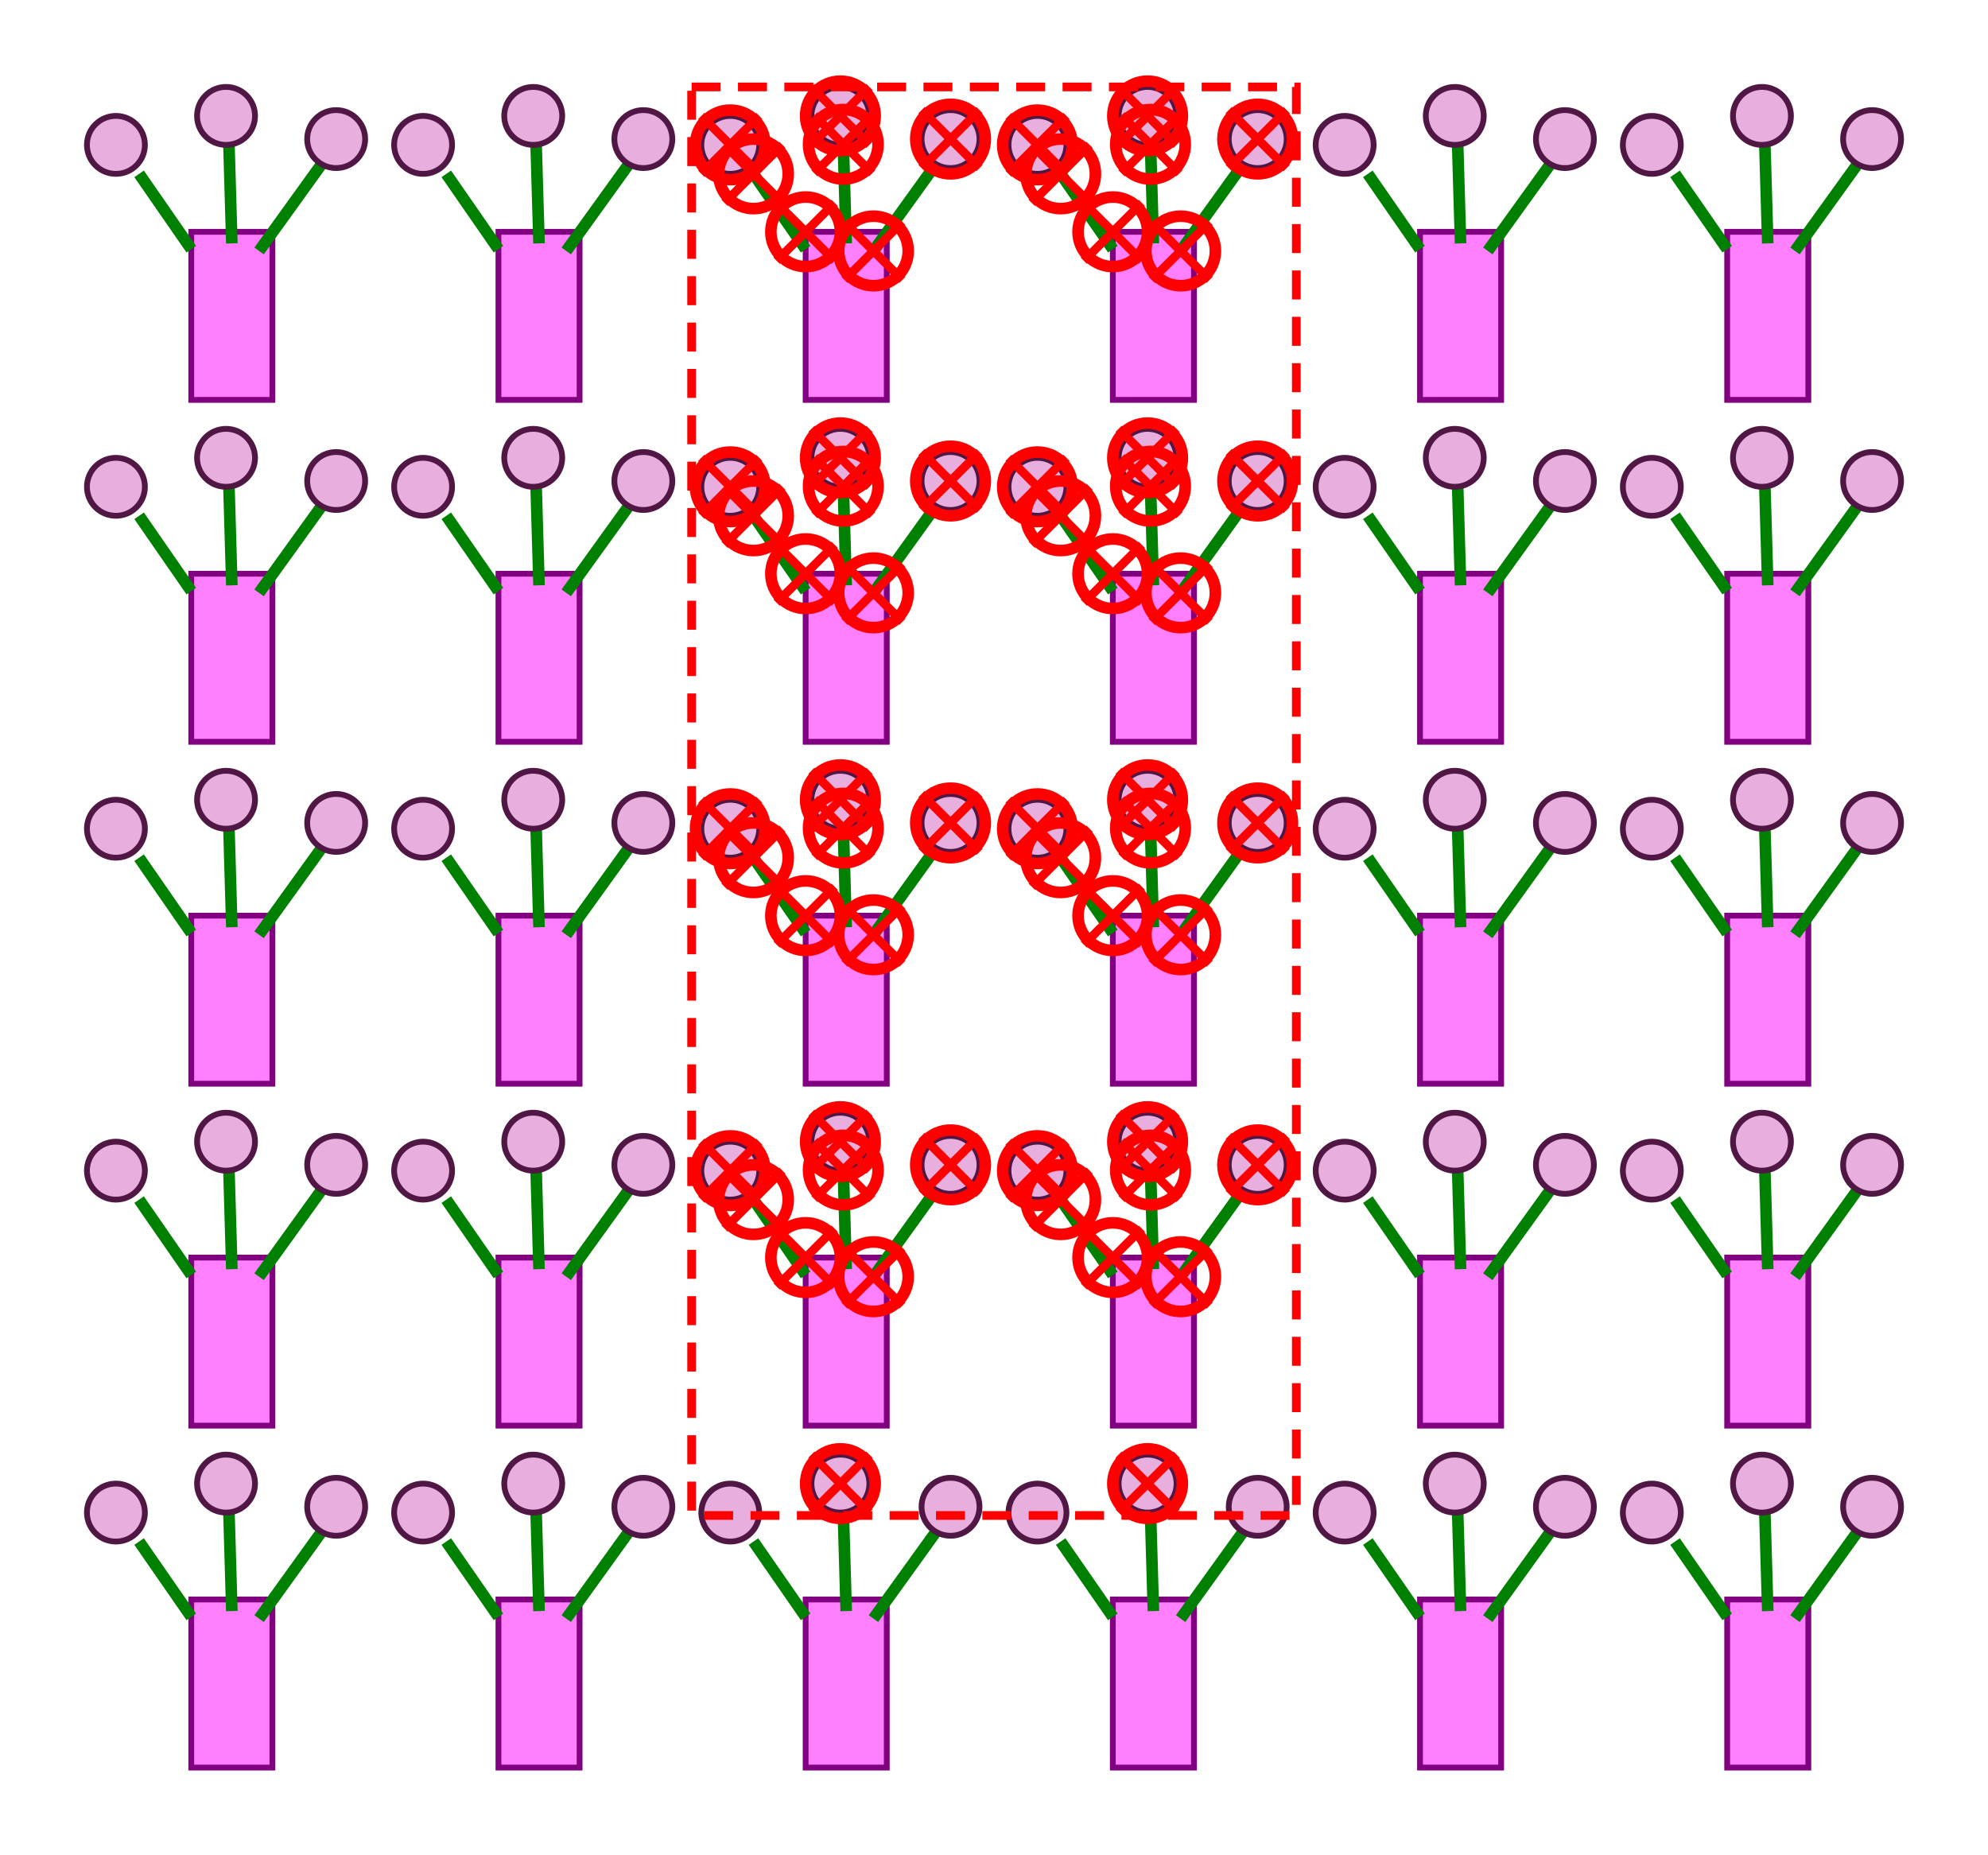
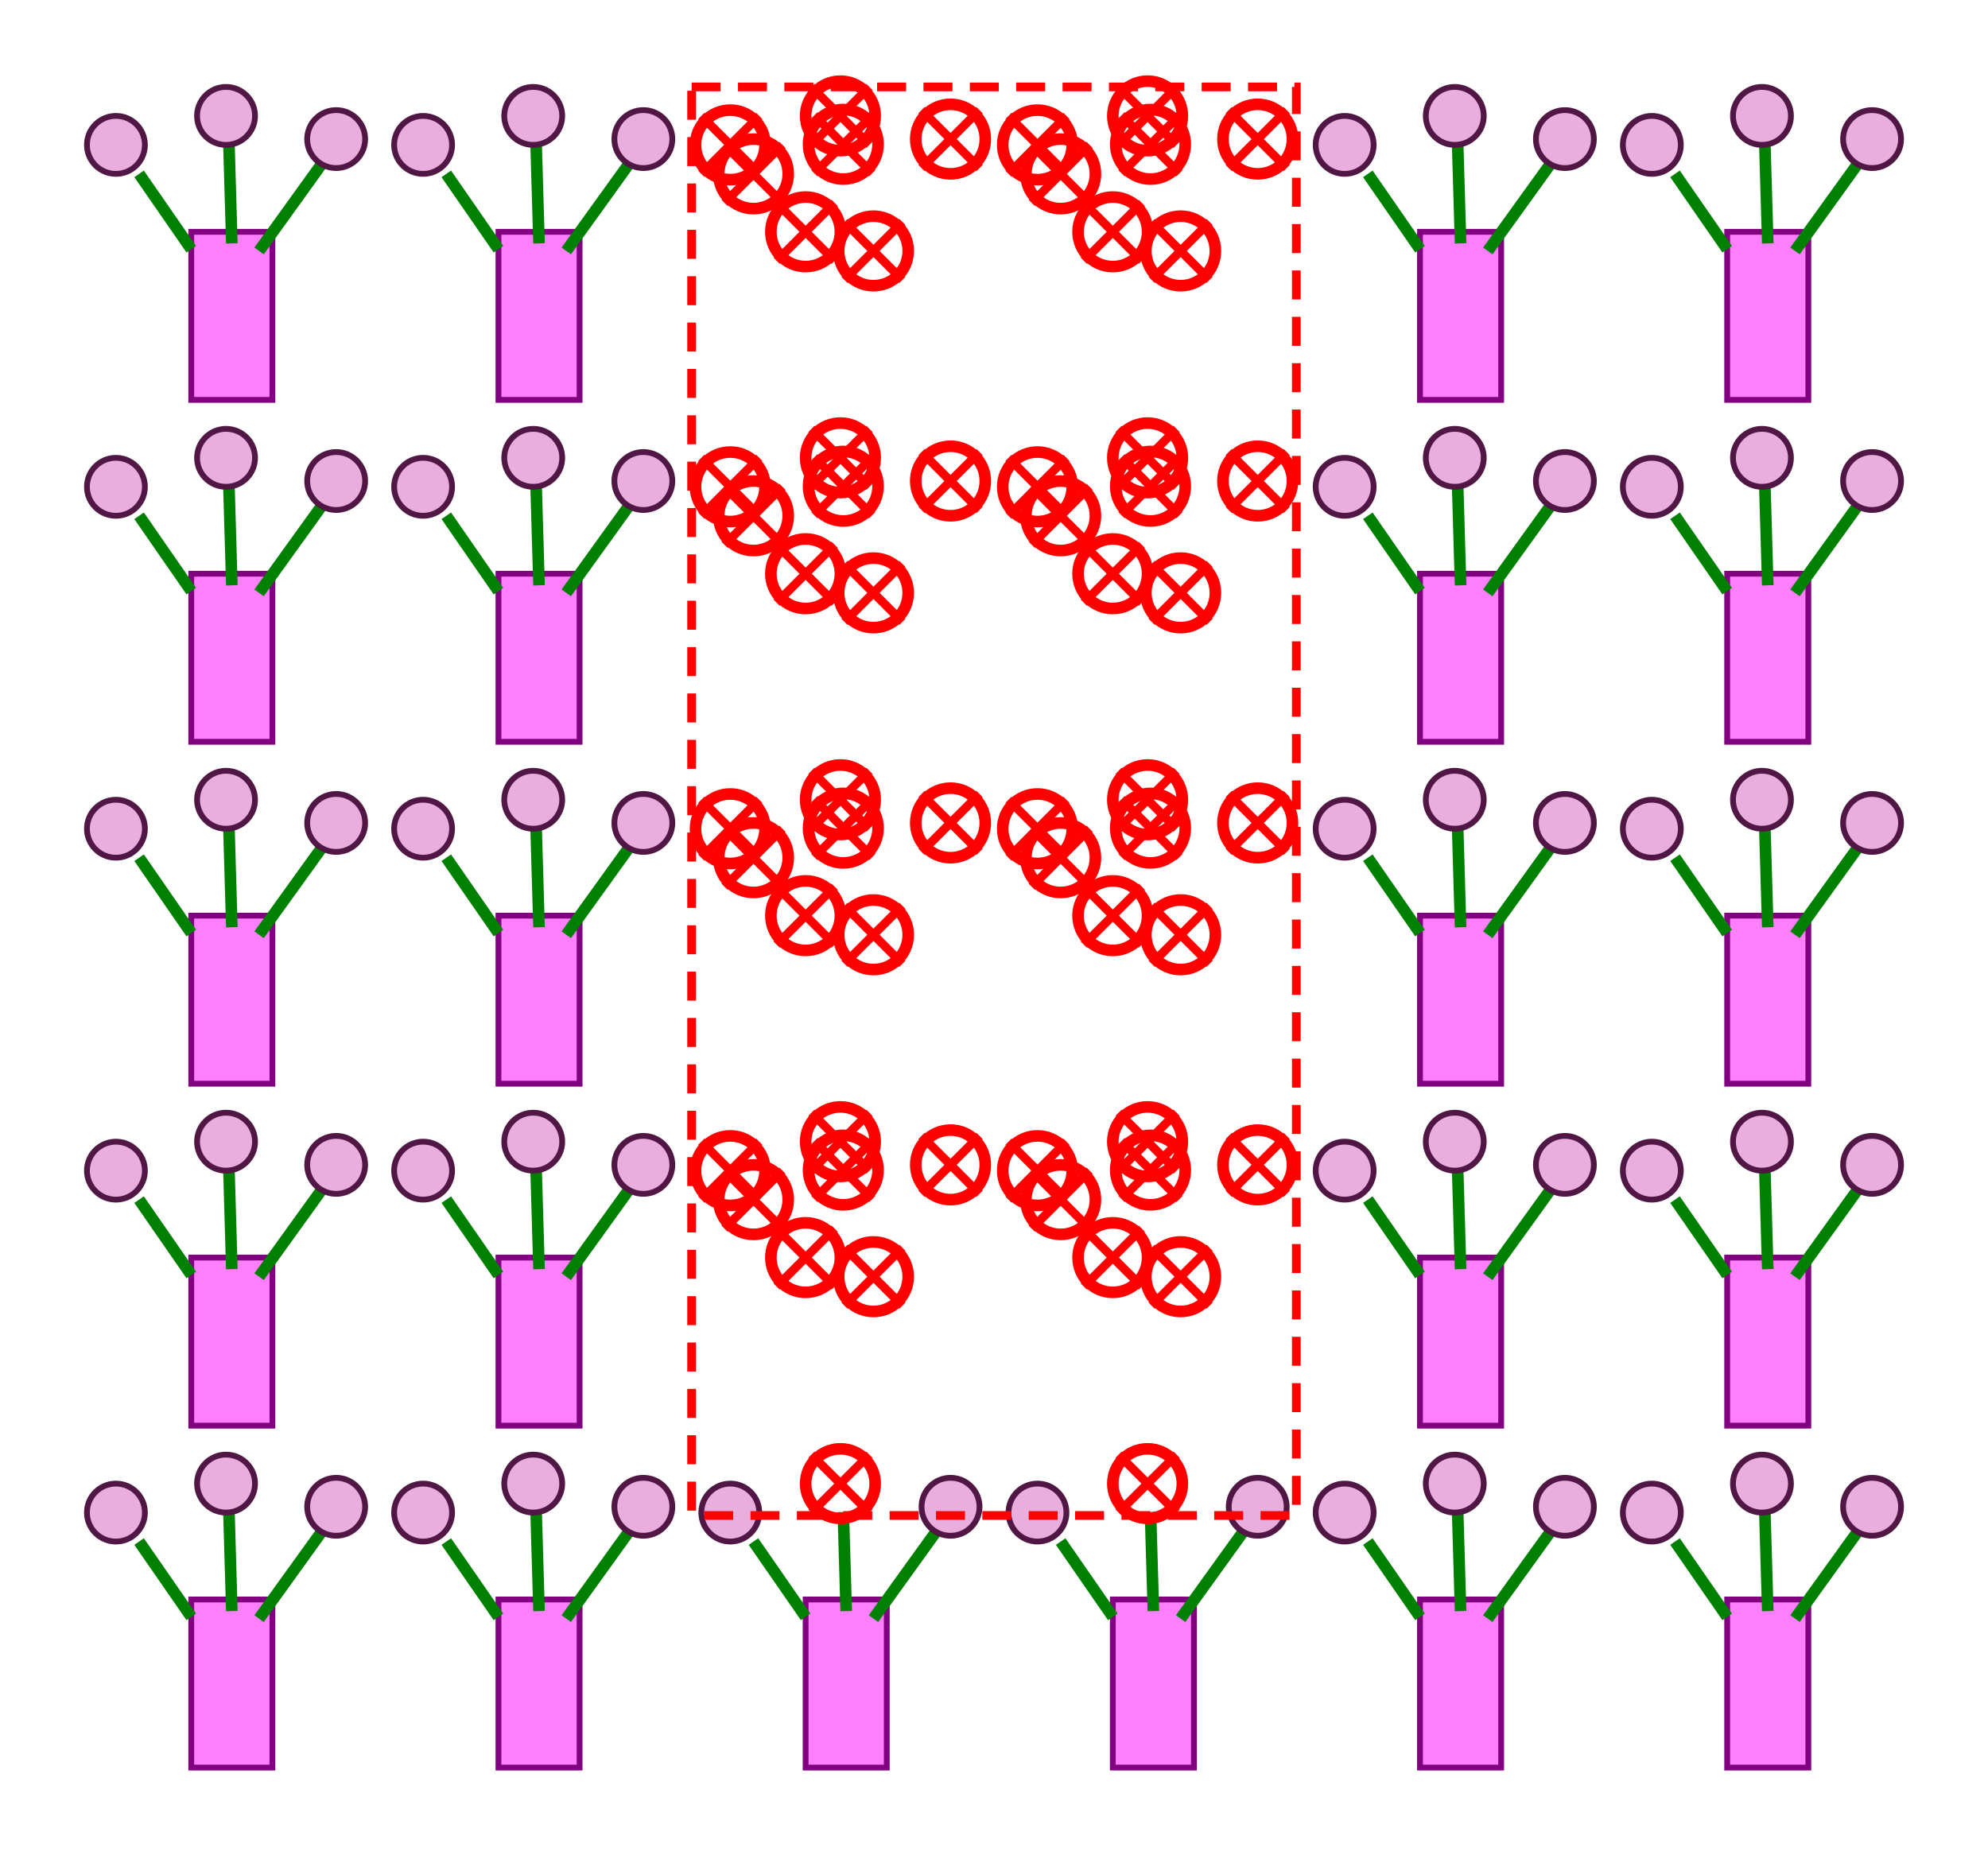
<svg xmlns="http://www.w3.org/2000/svg" width="343" height="320" viewBox="-15 -15 343 320">
  <g id="fig">
    <rect id="10" x="18" y="25" width="14" height="29" fill="#FF00FF" stroke="#800080" fill-opacity="0.5" stroke-width="1.0px" />
    <line id="11" x1="9" y1="15" x2="18" y2="28" stroke="#008000" stroke-width="2" stroke-opacity="1" />
    <line id="12" x1="24.5" y1="9.9" x2="25" y2="27" stroke="#008000" stroke-width="2" stroke-opacity="1" />
    <line id="13" x1="40.5" y1="13.3" x2="29.7" y2="28.3" stroke="#008000" stroke-width="2" stroke-opacity="1" />
    <circle id="14" r="5.000" cx="5" cy="10" fill="#d35fbc" stroke="#501644" fill-opacity="0.5" stroke-width="1.0px" />
    <circle id="15" r="5.000" cx="24" cy="5" fill="#d35fbc" stroke="#501644" fill-opacity="0.5" stroke-width="1.0px" />
    <circle id="16" r="5.000" cx="43" cy="9" fill="#d35fbc" stroke="#501644" fill-opacity="0.5" stroke-width="1.0px" />
    <rect id="18" x="71" y="25" width="14" height="29" fill="#FF00FF" stroke="#800080" fill-opacity="0.5" stroke-width="1.0px" />
    <line id="19" x1="62" y1="15" x2="71" y2="28" stroke="#008000" stroke-width="2" stroke-opacity="1" />
    <line id="20" x1="77.5" y1="9.9" x2="78" y2="27" stroke="#008000" stroke-width="2" stroke-opacity="1" />
    <line id="21" x1="93.5" y1="13.3" x2="82.7" y2="28.3" stroke="#008000" stroke-width="2" stroke-opacity="1" />
    <circle id="22" r="5.000" cx="58" cy="10" fill="#d35fbc" stroke="#501644" fill-opacity="0.5" stroke-width="1.0px" />
    <circle id="23" r="5.000" cx="77" cy="5" fill="#d35fbc" stroke="#501644" fill-opacity="0.5" stroke-width="1.0px" />
    <circle id="24" r="5.000" cx="96" cy="9" fill="#d35fbc" stroke="#501644" fill-opacity="0.5" stroke-width="1.0px" />
-     <rect id="26" x="124" y="25" width="14" height="29" fill="#FF00FF" stroke="#800080" fill-opacity="0.5" stroke-width="1.0px" />
-     <line id="27" x1="115" y1="15" x2="124" y2="28" stroke="#008000" stroke-width="2" stroke-opacity="1" />
-     <line id="28" x1="130.5" y1="9.9" x2="131" y2="27" stroke="#008000" stroke-width="2" stroke-opacity="1" />
-     <line id="29" x1="146.5" y1="13.3" x2="135.7" y2="28.3" stroke="#008000" stroke-width="2" stroke-opacity="1" />
-     <circle id="30" r="5.000" cx="111" cy="10" fill="#d35fbc" stroke="#501644" fill-opacity="0.5" stroke-width="1.0px" />
-     <circle id="31" r="5.000" cx="130" cy="5" fill="#d35fbc" stroke="#501644" fill-opacity="0.5" stroke-width="1.0px" />
-     <circle id="32" r="5.000" cx="149" cy="9" fill="#d35fbc" stroke="#501644" fill-opacity="0.5" stroke-width="1.0px" />
-     <rect id="34" x="177" y="25" width="14" height="29" fill="#FF00FF" stroke="#800080" fill-opacity="0.5" stroke-width="1.0px" />
-     <line id="35" x1="168" y1="15" x2="177" y2="28" stroke="#008000" stroke-width="2" stroke-opacity="1" />
-     <line id="36" x1="183.5" y1="9.9" x2="184" y2="27" stroke="#008000" stroke-width="2" stroke-opacity="1" />
-     <line id="37" x1="199.5" y1="13.3" x2="188.7" y2="28.3" stroke="#008000" stroke-width="2" stroke-opacity="1" />
-     <circle id="38" r="5.000" cx="164" cy="10" fill="#d35fbc" stroke="#501644" fill-opacity="0.5" stroke-width="1.0px" />
-     <circle id="39" r="5.000" cx="183" cy="5" fill="#d35fbc" stroke="#501644" fill-opacity="0.5" stroke-width="1.0px" />
-     <circle id="40" r="5.000" cx="202" cy="9" fill="#d35fbc" stroke="#501644" fill-opacity="0.5" stroke-width="1.0px" />
    <rect id="42" x="230" y="25" width="14" height="29" fill="#FF00FF" stroke="#800080" fill-opacity="0.5" stroke-width="1.0px" />
    <line id="43" x1="221" y1="15" x2="230" y2="28" stroke="#008000" stroke-width="2" stroke-opacity="1" />
    <line id="44" x1="236.5" y1="9.9" x2="237" y2="27" stroke="#008000" stroke-width="2" stroke-opacity="1" />
    <line id="45" x1="252.5" y1="13.3" x2="241.7" y2="28.3" stroke="#008000" stroke-width="2" stroke-opacity="1" />
    <circle id="46" r="5.000" cx="217" cy="10" fill="#d35fbc" stroke="#501644" fill-opacity="0.5" stroke-width="1.0px" />
    <circle id="47" r="5.000" cx="236" cy="5" fill="#d35fbc" stroke="#501644" fill-opacity="0.5" stroke-width="1.0px" />
    <circle id="48" r="5.000" cx="255" cy="9" fill="#d35fbc" stroke="#501644" fill-opacity="0.5" stroke-width="1.0px" />
    <rect id="50" x="283" y="25" width="14" height="29" fill="#FF00FF" stroke="#800080" fill-opacity="0.5" stroke-width="1.0px" />
    <line id="51" x1="274" y1="15" x2="283" y2="28" stroke="#008000" stroke-width="2" stroke-opacity="1" />
    <line id="52" x1="289.5" y1="9.9" x2="290" y2="27" stroke="#008000" stroke-width="2" stroke-opacity="1" />
    <line id="53" x1="305.5" y1="13.3" x2="294.7" y2="28.3" stroke="#008000" stroke-width="2" stroke-opacity="1" />
    <circle id="54" r="5.000" cx="270" cy="10" fill="#d35fbc" stroke="#501644" fill-opacity="0.5" stroke-width="1.0px" />
    <circle id="55" r="5.000" cx="289" cy="5" fill="#d35fbc" stroke="#501644" fill-opacity="0.5" stroke-width="1.0px" />
    <circle id="56" r="5.000" cx="308" cy="9" fill="#d35fbc" stroke="#501644" fill-opacity="0.5" stroke-width="1.0px" />
    <rect id="58" x="18" y="84" width="14" height="29" fill="#FF00FF" stroke="#800080" fill-opacity="0.5" stroke-width="1.0px" />
    <line id="59" x1="9" y1="74" x2="18" y2="87" stroke="#008000" stroke-width="2" stroke-opacity="1" />
    <line id="60" x1="24.5" y1="68.9" x2="25" y2="86" stroke="#008000" stroke-width="2" stroke-opacity="1" />
    <line id="61" x1="40.5" y1="72.3" x2="29.7" y2="87.3" stroke="#008000" stroke-width="2" stroke-opacity="1" />
    <circle id="62" r="5.000" cx="5" cy="69" fill="#d35fbc" stroke="#501644" fill-opacity="0.5" stroke-width="1.0px" />
    <circle id="63" r="5.000" cx="24" cy="64" fill="#d35fbc" stroke="#501644" fill-opacity="0.5" stroke-width="1.0px" />
    <circle id="64" r="5.000" cx="43" cy="68" fill="#d35fbc" stroke="#501644" fill-opacity="0.5" stroke-width="1.0px" />
    <rect id="66" x="71" y="84" width="14" height="29" fill="#FF00FF" stroke="#800080" fill-opacity="0.5" stroke-width="1.0px" />
    <line id="67" x1="62" y1="74" x2="71" y2="87" stroke="#008000" stroke-width="2" stroke-opacity="1" />
    <line id="68" x1="77.5" y1="68.9" x2="78" y2="86" stroke="#008000" stroke-width="2" stroke-opacity="1" />
    <line id="69" x1="93.5" y1="72.3" x2="82.7" y2="87.3" stroke="#008000" stroke-width="2" stroke-opacity="1" />
    <circle id="70" r="5.000" cx="58" cy="69" fill="#d35fbc" stroke="#501644" fill-opacity="0.5" stroke-width="1.0px" />
    <circle id="71" r="5.000" cx="77" cy="64" fill="#d35fbc" stroke="#501644" fill-opacity="0.5" stroke-width="1.0px" />
    <circle id="72" r="5.000" cx="96" cy="68" fill="#d35fbc" stroke="#501644" fill-opacity="0.5" stroke-width="1.0px" />
-     <rect id="74" x="124" y="84" width="14" height="29" fill="#FF00FF" stroke="#800080" fill-opacity="0.5" stroke-width="1.0px" />
-     <line id="75" x1="115" y1="74" x2="124" y2="87" stroke="#008000" stroke-width="2" stroke-opacity="1" />
-     <line id="76" x1="130.5" y1="68.9" x2="131" y2="86" stroke="#008000" stroke-width="2" stroke-opacity="1" />
-     <line id="77" x1="146.5" y1="72.3" x2="135.7" y2="87.3" stroke="#008000" stroke-width="2" stroke-opacity="1" />
-     <circle id="78" r="5.000" cx="111" cy="69" fill="#d35fbc" stroke="#501644" fill-opacity="0.5" stroke-width="1.0px" />
-     <circle id="79" r="5.000" cx="130" cy="64" fill="#d35fbc" stroke="#501644" fill-opacity="0.5" stroke-width="1.0px" />
-     <circle id="80" r="5.000" cx="149" cy="68" fill="#d35fbc" stroke="#501644" fill-opacity="0.5" stroke-width="1.0px" />
-     <rect id="82" x="177" y="84" width="14" height="29" fill="#FF00FF" stroke="#800080" fill-opacity="0.5" stroke-width="1.0px" />
-     <line id="83" x1="168" y1="74" x2="177" y2="87" stroke="#008000" stroke-width="2" stroke-opacity="1" />
-     <line id="84" x1="183.5" y1="68.9" x2="184" y2="86" stroke="#008000" stroke-width="2" stroke-opacity="1" />
-     <line id="85" x1="199.5" y1="72.3" x2="188.7" y2="87.3" stroke="#008000" stroke-width="2" stroke-opacity="1" />
-     <circle id="86" r="5.000" cx="164" cy="69" fill="#d35fbc" stroke="#501644" fill-opacity="0.5" stroke-width="1.0px" />
-     <circle id="87" r="5.000" cx="183" cy="64" fill="#d35fbc" stroke="#501644" fill-opacity="0.5" stroke-width="1.0px" />
-     <circle id="88" r="5.000" cx="202" cy="68" fill="#d35fbc" stroke="#501644" fill-opacity="0.5" stroke-width="1.0px" />
    <rect id="90" x="230" y="84" width="14" height="29" fill="#FF00FF" stroke="#800080" fill-opacity="0.5" stroke-width="1.0px" />
    <line id="91" x1="221" y1="74" x2="230" y2="87" stroke="#008000" stroke-width="2" stroke-opacity="1" />
    <line id="92" x1="236.5" y1="68.9" x2="237" y2="86" stroke="#008000" stroke-width="2" stroke-opacity="1" />
    <line id="93" x1="252.5" y1="72.3" x2="241.7" y2="87.3" stroke="#008000" stroke-width="2" stroke-opacity="1" />
    <circle id="94" r="5.000" cx="217" cy="69" fill="#d35fbc" stroke="#501644" fill-opacity="0.5" stroke-width="1.0px" />
    <circle id="95" r="5.000" cx="236" cy="64" fill="#d35fbc" stroke="#501644" fill-opacity="0.5" stroke-width="1.0px" />
    <circle id="96" r="5.000" cx="255" cy="68" fill="#d35fbc" stroke="#501644" fill-opacity="0.5" stroke-width="1.0px" />
    <rect id="98" x="283" y="84" width="14" height="29" fill="#FF00FF" stroke="#800080" fill-opacity="0.5" stroke-width="1.0px" />
    <line id="99" x1="274" y1="74" x2="283" y2="87" stroke="#008000" stroke-width="2" stroke-opacity="1" />
    <line id="100" x1="289.5" y1="68.9" x2="290" y2="86" stroke="#008000" stroke-width="2" stroke-opacity="1" />
    <line id="101" x1="305.5" y1="72.3" x2="294.7" y2="87.3" stroke="#008000" stroke-width="2" stroke-opacity="1" />
    <circle id="102" r="5.000" cx="270" cy="69" fill="#d35fbc" stroke="#501644" fill-opacity="0.5" stroke-width="1.0px" />
    <circle id="103" r="5.000" cx="289" cy="64" fill="#d35fbc" stroke="#501644" fill-opacity="0.5" stroke-width="1.0px" />
    <circle id="104" r="5.000" cx="308" cy="68" fill="#d35fbc" stroke="#501644" fill-opacity="0.5" stroke-width="1.0px" />
    <rect id="106" x="18" y="143" width="14" height="29" fill="#FF00FF" stroke="#800080" fill-opacity="0.5" stroke-width="1.0px" />
    <line id="107" x1="9" y1="133" x2="18" y2="146" stroke="#008000" stroke-width="2" stroke-opacity="1" />
    <line id="108" x1="24.5" y1="127.9" x2="25" y2="145" stroke="#008000" stroke-width="2" stroke-opacity="1" />
    <line id="109" x1="40.5" y1="131.3" x2="29.7" y2="146.3" stroke="#008000" stroke-width="2" stroke-opacity="1" />
    <circle id="110" r="5.000" cx="5" cy="128" fill="#d35fbc" stroke="#501644" fill-opacity="0.5" stroke-width="1.0px" />
    <circle id="111" r="5.000" cx="24" cy="123" fill="#d35fbc" stroke="#501644" fill-opacity="0.5" stroke-width="1.0px" />
    <circle id="112" r="5.000" cx="43" cy="127" fill="#d35fbc" stroke="#501644" fill-opacity="0.5" stroke-width="1.0px" />
    <rect id="114" x="71" y="143" width="14" height="29" fill="#FF00FF" stroke="#800080" fill-opacity="0.5" stroke-width="1.0px" />
    <line id="115" x1="62" y1="133" x2="71" y2="146" stroke="#008000" stroke-width="2" stroke-opacity="1" />
    <line id="116" x1="77.5" y1="127.9" x2="78" y2="145" stroke="#008000" stroke-width="2" stroke-opacity="1" />
    <line id="117" x1="93.5" y1="131.3" x2="82.7" y2="146.3" stroke="#008000" stroke-width="2" stroke-opacity="1" />
    <circle id="118" r="5.000" cx="58" cy="128" fill="#d35fbc" stroke="#501644" fill-opacity="0.5" stroke-width="1.0px" />
    <circle id="119" r="5.000" cx="77" cy="123" fill="#d35fbc" stroke="#501644" fill-opacity="0.5" stroke-width="1.0px" />
    <circle id="120" r="5.000" cx="96" cy="127" fill="#d35fbc" stroke="#501644" fill-opacity="0.5" stroke-width="1.0px" />
-     <rect id="122" x="124" y="143" width="14" height="29" fill="#FF00FF" stroke="#800080" fill-opacity="0.5" stroke-width="1.0px" />
-     <line id="123" x1="115" y1="133" x2="124" y2="146" stroke="#008000" stroke-width="2" stroke-opacity="1" />
-     <line id="124" x1="130.5" y1="127.9" x2="131" y2="145" stroke="#008000" stroke-width="2" stroke-opacity="1" />
-     <line id="125" x1="146.5" y1="131.3" x2="135.7" y2="146.3" stroke="#008000" stroke-width="2" stroke-opacity="1" />
-     <circle id="126" r="5.000" cx="111" cy="128" fill="#d35fbc" stroke="#501644" fill-opacity="0.5" stroke-width="1.0px" />
-     <circle id="127" r="5.000" cx="130" cy="123" fill="#d35fbc" stroke="#501644" fill-opacity="0.5" stroke-width="1.0px" />
-     <circle id="128" r="5.000" cx="149" cy="127" fill="#d35fbc" stroke="#501644" fill-opacity="0.5" stroke-width="1.0px" />
-     <rect id="130" x="177" y="143" width="14" height="29" fill="#FF00FF" stroke="#800080" fill-opacity="0.5" stroke-width="1.0px" />
-     <line id="131" x1="168" y1="133" x2="177" y2="146" stroke="#008000" stroke-width="2" stroke-opacity="1" />
-     <line id="132" x1="183.5" y1="127.9" x2="184" y2="145" stroke="#008000" stroke-width="2" stroke-opacity="1" />
-     <line id="133" x1="199.5" y1="131.3" x2="188.7" y2="146.3" stroke="#008000" stroke-width="2" stroke-opacity="1" />
-     <circle id="134" r="5.000" cx="164" cy="128" fill="#d35fbc" stroke="#501644" fill-opacity="0.5" stroke-width="1.0px" />
-     <circle id="135" r="5.000" cx="183" cy="123" fill="#d35fbc" stroke="#501644" fill-opacity="0.5" stroke-width="1.0px" />
-     <circle id="136" r="5.000" cx="202" cy="127" fill="#d35fbc" stroke="#501644" fill-opacity="0.5" stroke-width="1.0px" />
    <rect id="138" x="230" y="143" width="14" height="29" fill="#FF00FF" stroke="#800080" fill-opacity="0.5" stroke-width="1.0px" />
    <line id="139" x1="221" y1="133" x2="230" y2="146" stroke="#008000" stroke-width="2" stroke-opacity="1" />
    <line id="140" x1="236.5" y1="127.9" x2="237" y2="145" stroke="#008000" stroke-width="2" stroke-opacity="1" />
    <line id="141" x1="252.5" y1="131.3" x2="241.7" y2="146.3" stroke="#008000" stroke-width="2" stroke-opacity="1" />
    <circle id="142" r="5.000" cx="217" cy="128" fill="#d35fbc" stroke="#501644" fill-opacity="0.5" stroke-width="1.0px" />
    <circle id="143" r="5.000" cx="236" cy="123" fill="#d35fbc" stroke="#501644" fill-opacity="0.5" stroke-width="1.0px" />
    <circle id="144" r="5.000" cx="255" cy="127" fill="#d35fbc" stroke="#501644" fill-opacity="0.5" stroke-width="1.0px" />
    <rect id="146" x="283" y="143" width="14" height="29" fill="#FF00FF" stroke="#800080" fill-opacity="0.5" stroke-width="1.0px" />
    <line id="147" x1="274" y1="133" x2="283" y2="146" stroke="#008000" stroke-width="2" stroke-opacity="1" />
    <line id="148" x1="289.5" y1="127.9" x2="290" y2="145" stroke="#008000" stroke-width="2" stroke-opacity="1" />
    <line id="149" x1="305.5" y1="131.3" x2="294.7" y2="146.3" stroke="#008000" stroke-width="2" stroke-opacity="1" />
    <circle id="150" r="5.000" cx="270" cy="128" fill="#d35fbc" stroke="#501644" fill-opacity="0.5" stroke-width="1.0px" />
    <circle id="151" r="5.000" cx="289" cy="123" fill="#d35fbc" stroke="#501644" fill-opacity="0.5" stroke-width="1.0px" />
    <circle id="152" r="5.000" cx="308" cy="127" fill="#d35fbc" stroke="#501644" fill-opacity="0.5" stroke-width="1.0px" />
    <rect id="154" x="18" y="202" width="14" height="29" fill="#FF00FF" stroke="#800080" fill-opacity="0.5" stroke-width="1.0px" />
    <line id="155" x1="9" y1="192" x2="18" y2="205" stroke="#008000" stroke-width="2" stroke-opacity="1" />
    <line id="156" x1="24.5" y1="186.9" x2="25" y2="204" stroke="#008000" stroke-width="2" stroke-opacity="1" />
    <line id="157" x1="40.5" y1="190.3" x2="29.7" y2="205.3" stroke="#008000" stroke-width="2" stroke-opacity="1" />
    <circle id="158" r="5.000" cx="5" cy="187" fill="#d35fbc" stroke="#501644" fill-opacity="0.5" stroke-width="1.0px" />
    <circle id="159" r="5.000" cx="24" cy="182" fill="#d35fbc" stroke="#501644" fill-opacity="0.5" stroke-width="1.0px" />
    <circle id="160" r="5.000" cx="43" cy="186" fill="#d35fbc" stroke="#501644" fill-opacity="0.5" stroke-width="1.0px" />
    <rect id="162" x="71" y="202" width="14" height="29" fill="#FF00FF" stroke="#800080" fill-opacity="0.5" stroke-width="1.0px" />
    <line id="163" x1="62" y1="192" x2="71" y2="205" stroke="#008000" stroke-width="2" stroke-opacity="1" />
    <line id="164" x1="77.5" y1="186.9" x2="78" y2="204" stroke="#008000" stroke-width="2" stroke-opacity="1" />
    <line id="165" x1="93.5" y1="190.3" x2="82.7" y2="205.3" stroke="#008000" stroke-width="2" stroke-opacity="1" />
    <circle id="166" r="5.000" cx="58" cy="187" fill="#d35fbc" stroke="#501644" fill-opacity="0.5" stroke-width="1.0px" />
    <circle id="167" r="5.000" cx="77" cy="182" fill="#d35fbc" stroke="#501644" fill-opacity="0.5" stroke-width="1.0px" />
    <circle id="168" r="5.000" cx="96" cy="186" fill="#d35fbc" stroke="#501644" fill-opacity="0.5" stroke-width="1.0px" />
-     <rect id="170" x="124" y="202" width="14" height="29" fill="#FF00FF" stroke="#800080" fill-opacity="0.5" stroke-width="1.0px" />
-     <line id="171" x1="115" y1="192" x2="124" y2="205" stroke="#008000" stroke-width="2" stroke-opacity="1" />
-     <line id="172" x1="130.5" y1="186.9" x2="131" y2="204" stroke="#008000" stroke-width="2" stroke-opacity="1" />
-     <line id="173" x1="146.5" y1="190.3" x2="135.7" y2="205.3" stroke="#008000" stroke-width="2" stroke-opacity="1" />
-     <circle id="174" r="5.000" cx="111" cy="187" fill="#d35fbc" stroke="#501644" fill-opacity="0.5" stroke-width="1.0px" />
-     <circle id="175" r="5.000" cx="130" cy="182" fill="#d35fbc" stroke="#501644" fill-opacity="0.5" stroke-width="1.0px" />
-     <circle id="176" r="5.000" cx="149" cy="186" fill="#d35fbc" stroke="#501644" fill-opacity="0.5" stroke-width="1.0px" />
-     <rect id="178" x="177" y="202" width="14" height="29" fill="#FF00FF" stroke="#800080" fill-opacity="0.5" stroke-width="1.0px" />
-     <line id="179" x1="168" y1="192" x2="177" y2="205" stroke="#008000" stroke-width="2" stroke-opacity="1" />
-     <line id="180" x1="183.5" y1="186.9" x2="184" y2="204" stroke="#008000" stroke-width="2" stroke-opacity="1" />
-     <line id="181" x1="199.5" y1="190.3" x2="188.7" y2="205.3" stroke="#008000" stroke-width="2" stroke-opacity="1" />
-     <circle id="182" r="5.000" cx="164" cy="187" fill="#d35fbc" stroke="#501644" fill-opacity="0.5" stroke-width="1.0px" />
-     <circle id="183" r="5.000" cx="183" cy="182" fill="#d35fbc" stroke="#501644" fill-opacity="0.5" stroke-width="1.0px" />
-     <circle id="184" r="5.000" cx="202" cy="186" fill="#d35fbc" stroke="#501644" fill-opacity="0.5" stroke-width="1.0px" />
    <rect id="186" x="230" y="202" width="14" height="29" fill="#FF00FF" stroke="#800080" fill-opacity="0.5" stroke-width="1.0px" />
    <line id="187" x1="221" y1="192" x2="230" y2="205" stroke="#008000" stroke-width="2" stroke-opacity="1" />
    <line id="188" x1="236.5" y1="186.9" x2="237" y2="204" stroke="#008000" stroke-width="2" stroke-opacity="1" />
    <line id="189" x1="252.5" y1="190.3" x2="241.7" y2="205.3" stroke="#008000" stroke-width="2" stroke-opacity="1" />
    <circle id="190" r="5.000" cx="217" cy="187" fill="#d35fbc" stroke="#501644" fill-opacity="0.5" stroke-width="1.0px" />
    <circle id="191" r="5.000" cx="236" cy="182" fill="#d35fbc" stroke="#501644" fill-opacity="0.5" stroke-width="1.0px" />
    <circle id="192" r="5.000" cx="255" cy="186" fill="#d35fbc" stroke="#501644" fill-opacity="0.5" stroke-width="1.0px" />
    <rect id="194" x="283" y="202" width="14" height="29" fill="#FF00FF" stroke="#800080" fill-opacity="0.5" stroke-width="1.0px" />
    <line id="195" x1="274" y1="192" x2="283" y2="205" stroke="#008000" stroke-width="2" stroke-opacity="1" />
    <line id="196" x1="289.5" y1="186.9" x2="290" y2="204" stroke="#008000" stroke-width="2" stroke-opacity="1" />
    <line id="197" x1="305.5" y1="190.3" x2="294.7" y2="205.3" stroke="#008000" stroke-width="2" stroke-opacity="1" />
    <circle id="198" r="5.000" cx="270" cy="187" fill="#d35fbc" stroke="#501644" fill-opacity="0.5" stroke-width="1.0px" />
    <circle id="199" r="5.000" cx="289" cy="182" fill="#d35fbc" stroke="#501644" fill-opacity="0.5" stroke-width="1.0px" />
    <circle id="200" r="5.000" cx="308" cy="186" fill="#d35fbc" stroke="#501644" fill-opacity="0.5" stroke-width="1.0px" />
    <rect id="202" x="18" y="261" width="14" height="29" fill="#FF00FF" stroke="#800080" fill-opacity="0.5" stroke-width="1.0px" />
    <line id="203" x1="9" y1="251" x2="18" y2="264" stroke="#008000" stroke-width="2" stroke-opacity="1" />
    <line id="204" x1="24.5" y1="245.9" x2="25" y2="263" stroke="#008000" stroke-width="2" stroke-opacity="1" />
    <line id="205" x1="40.5" y1="249.3" x2="29.7" y2="264.3" stroke="#008000" stroke-width="2" stroke-opacity="1" />
    <circle id="206" r="5.000" cx="5" cy="246" fill="#d35fbc" stroke="#501644" fill-opacity="0.5" stroke-width="1.0px" />
    <circle id="207" r="5.000" cx="24" cy="241" fill="#d35fbc" stroke="#501644" fill-opacity="0.5" stroke-width="1.0px" />
    <circle id="208" r="5.000" cx="43" cy="245" fill="#d35fbc" stroke="#501644" fill-opacity="0.5" stroke-width="1.0px" />
    <rect id="210" x="71" y="261" width="14" height="29" fill="#FF00FF" stroke="#800080" fill-opacity="0.5" stroke-width="1.0px" />
    <line id="211" x1="62" y1="251" x2="71" y2="264" stroke="#008000" stroke-width="2" stroke-opacity="1" />
    <line id="212" x1="77.5" y1="245.9" x2="78" y2="263" stroke="#008000" stroke-width="2" stroke-opacity="1" />
    <line id="213" x1="93.5" y1="249.3" x2="82.7" y2="264.3" stroke="#008000" stroke-width="2" stroke-opacity="1" />
    <circle id="214" r="5.000" cx="58" cy="246" fill="#d35fbc" stroke="#501644" fill-opacity="0.5" stroke-width="1.0px" />
    <circle id="215" r="5.000" cx="77" cy="241" fill="#d35fbc" stroke="#501644" fill-opacity="0.5" stroke-width="1.0px" />
    <circle id="216" r="5.000" cx="96" cy="245" fill="#d35fbc" stroke="#501644" fill-opacity="0.5" stroke-width="1.0px" />
    <rect id="218" x="124" y="261" width="14" height="29" fill="#FF00FF" stroke="#800080" fill-opacity="0.5" stroke-width="1.0px" />
    <line id="219" x1="115" y1="251" x2="124" y2="264" stroke="#008000" stroke-width="2" stroke-opacity="1" />
    <line id="220" x1="130.5" y1="245.9" x2="131" y2="263" stroke="#008000" stroke-width="2" stroke-opacity="1" />
    <line id="221" x1="146.5" y1="249.3" x2="135.7" y2="264.3" stroke="#008000" stroke-width="2" stroke-opacity="1" />
    <circle id="222" r="5.000" cx="111" cy="246" fill="#d35fbc" stroke="#501644" fill-opacity="0.5" stroke-width="1.0px" />
-     <circle id="223" r="5.000" cx="130" cy="241" fill="#d35fbc" stroke="#501644" fill-opacity="0.5" stroke-width="1.0px" />
    <circle id="224" r="5.000" cx="149" cy="245" fill="#d35fbc" stroke="#501644" fill-opacity="0.5" stroke-width="1.0px" />
    <rect id="226" x="177" y="261" width="14" height="29" fill="#FF00FF" stroke="#800080" fill-opacity="0.5" stroke-width="1.0px" />
    <line id="227" x1="168" y1="251" x2="177" y2="264" stroke="#008000" stroke-width="2" stroke-opacity="1" />
    <line id="228" x1="183.5" y1="245.9" x2="184" y2="263" stroke="#008000" stroke-width="2" stroke-opacity="1" />
    <line id="229" x1="199.5" y1="249.3" x2="188.7" y2="264.3" stroke="#008000" stroke-width="2" stroke-opacity="1" />
    <circle id="230" r="5.000" cx="164" cy="246" fill="#d35fbc" stroke="#501644" fill-opacity="0.5" stroke-width="1.0px" />
-     <circle id="231" r="5.000" cx="183" cy="241" fill="#d35fbc" stroke="#501644" fill-opacity="0.5" stroke-width="1.0px" />
    <circle id="232" r="5.000" cx="202" cy="245" fill="#d35fbc" stroke="#501644" fill-opacity="0.5" stroke-width="1.0px" />
    <rect id="234" x="230" y="261" width="14" height="29" fill="#FF00FF" stroke="#800080" fill-opacity="0.5" stroke-width="1.0px" />
    <line id="235" x1="221" y1="251" x2="230" y2="264" stroke="#008000" stroke-width="2" stroke-opacity="1" />
    <line id="236" x1="236.5" y1="245.9" x2="237" y2="263" stroke="#008000" stroke-width="2" stroke-opacity="1" />
    <line id="237" x1="252.5" y1="249.3" x2="241.7" y2="264.3" stroke="#008000" stroke-width="2" stroke-opacity="1" />
    <circle id="238" r="5.000" cx="217" cy="246" fill="#d35fbc" stroke="#501644" fill-opacity="0.5" stroke-width="1.0px" />
    <circle id="239" r="5.000" cx="236" cy="241" fill="#d35fbc" stroke="#501644" fill-opacity="0.5" stroke-width="1.0px" />
    <circle id="240" r="5.000" cx="255" cy="245" fill="#d35fbc" stroke="#501644" fill-opacity="0.5" stroke-width="1.0px" />
    <rect id="242" x="283" y="261" width="14" height="29" fill="#FF00FF" stroke="#800080" fill-opacity="0.5" stroke-width="1.0px" />
    <line id="243" x1="274" y1="251" x2="283" y2="264" stroke="#008000" stroke-width="2" stroke-opacity="1" />
    <line id="244" x1="289.5" y1="245.9" x2="290" y2="263" stroke="#008000" stroke-width="2" stroke-opacity="1" />
    <line id="245" x1="305.5" y1="249.3" x2="294.7" y2="264.3" stroke="#008000" stroke-width="2" stroke-opacity="1" />
    <circle id="246" r="5.000" cx="270" cy="246" fill="#d35fbc" stroke="#501644" fill-opacity="0.5" stroke-width="1.0px" />
    <circle id="247" r="5.000" cx="289" cy="241" fill="#d35fbc" stroke="#501644" fill-opacity="0.5" stroke-width="1.0px" />
    <circle id="248" r="5.000" cx="308" cy="245" fill="#d35fbc" stroke="#501644" fill-opacity="0.5" stroke-width="1.0px" />
    <rect x="104.33" y="0" width="104.33" height="246.5" stroke="red" fill="transparent" stroke-dasharray="5,3" stroke-width="1.5" />
    <circle cx="124" cy="25" r="6.0" stroke="red" fill="none" stroke-width="2.0" />
    <circle cx="115" cy="15" r="6.0" stroke="red" fill="none" stroke-width="2.0" />
    <circle cx="130.5" cy="9.9" r="6.0" stroke="red" fill="none" stroke-width="2.0" />
    <circle cx="135.7" cy="28.3" r="6.0" stroke="red" fill="none" stroke-width="2.0" />
    <circle cx="111" cy="10" r="6.0" stroke="red" fill="none" stroke-width="2.0" />
    <circle cx="130" cy="5" r="6.0" stroke="red" fill="none" stroke-width="2.0" />
    <circle cx="149" cy="9" r="6.0" stroke="red" fill="none" stroke-width="2.0" />
    <circle cx="177" cy="25" r="6.0" stroke="red" fill="none" stroke-width="2.0" />
    <circle cx="168" cy="15" r="6.0" stroke="red" fill="none" stroke-width="2.0" />
    <circle cx="183.5" cy="9.9" r="6.0" stroke="red" fill="none" stroke-width="2.0" />
    <circle cx="188.7" cy="28.3" r="6.0" stroke="red" fill="none" stroke-width="2.0" />
    <circle cx="164" cy="10" r="6.0" stroke="red" fill="none" stroke-width="2.0" />
    <circle cx="183" cy="5" r="6.0" stroke="red" fill="none" stroke-width="2.0" />
    <circle cx="202" cy="9" r="6.0" stroke="red" fill="none" stroke-width="2.0" />
    <circle cx="124" cy="84" r="6.0" stroke="red" fill="none" stroke-width="2.0" />
    <circle cx="115" cy="74" r="6.0" stroke="red" fill="none" stroke-width="2.0" />
    <circle cx="130.5" cy="68.9" r="6.0" stroke="red" fill="none" stroke-width="2.0" />
    <circle cx="135.7" cy="87.3" r="6.0" stroke="red" fill="none" stroke-width="2.0" />
    <circle cx="111" cy="69" r="6.0" stroke="red" fill="none" stroke-width="2.0" />
    <circle cx="130" cy="64" r="6.0" stroke="red" fill="none" stroke-width="2.0" />
    <circle cx="149" cy="68" r="6.0" stroke="red" fill="none" stroke-width="2.0" />
    <circle cx="177" cy="84" r="6.0" stroke="red" fill="none" stroke-width="2.0" />
    <circle cx="168" cy="74" r="6.0" stroke="red" fill="none" stroke-width="2.0" />
    <circle cx="183.5" cy="68.9" r="6.0" stroke="red" fill="none" stroke-width="2.0" />
    <circle cx="188.7" cy="87.3" r="6.0" stroke="red" fill="none" stroke-width="2.0" />
    <circle cx="164" cy="69" r="6.0" stroke="red" fill="none" stroke-width="2.0" />
    <circle cx="183" cy="64" r="6.0" stroke="red" fill="none" stroke-width="2.0" />
    <circle cx="202" cy="68" r="6.0" stroke="red" fill="none" stroke-width="2.0" />
    <circle cx="124" cy="143" r="6.0" stroke="red" fill="none" stroke-width="2.0" />
    <circle cx="115" cy="133" r="6.0" stroke="red" fill="none" stroke-width="2.0" />
    <circle cx="130.5" cy="127.9" r="6.0" stroke="red" fill="none" stroke-width="2.0" />
    <circle cx="135.7" cy="146.3" r="6.0" stroke="red" fill="none" stroke-width="2.0" />
    <circle cx="111" cy="128" r="6.0" stroke="red" fill="none" stroke-width="2.0" />
    <circle cx="130" cy="123" r="6.0" stroke="red" fill="none" stroke-width="2.0" />
    <circle cx="149" cy="127" r="6.0" stroke="red" fill="none" stroke-width="2.0" />
    <circle cx="177" cy="143" r="6.0" stroke="red" fill="none" stroke-width="2.0" />
    <circle cx="168" cy="133" r="6.0" stroke="red" fill="none" stroke-width="2.0" />
    <circle cx="183.5" cy="127.9" r="6.0" stroke="red" fill="none" stroke-width="2.0" />
    <circle cx="188.7" cy="146.3" r="6.0" stroke="red" fill="none" stroke-width="2.0" />
    <circle cx="164" cy="128" r="6.0" stroke="red" fill="none" stroke-width="2.0" />
    <circle cx="183" cy="123" r="6.0" stroke="red" fill="none" stroke-width="2.0" />
    <circle cx="202" cy="127" r="6.0" stroke="red" fill="none" stroke-width="2.0" />
    <circle cx="124" cy="202" r="6.0" stroke="red" fill="none" stroke-width="2.0" />
    <circle cx="115" cy="192" r="6.0" stroke="red" fill="none" stroke-width="2.0" />
    <circle cx="130.5" cy="186.9" r="6.0" stroke="red" fill="none" stroke-width="2.0" />
    <circle cx="135.7" cy="205.3" r="6.0" stroke="red" fill="none" stroke-width="2.0" />
    <circle cx="111" cy="187" r="6.0" stroke="red" fill="none" stroke-width="2.0" />
    <circle cx="130" cy="182" r="6.0" stroke="red" fill="none" stroke-width="2.0" />
    <circle cx="149" cy="186" r="6.0" stroke="red" fill="none" stroke-width="2.0" />
    <circle cx="177" cy="202" r="6.0" stroke="red" fill="none" stroke-width="2.0" />
    <circle cx="168" cy="192" r="6.0" stroke="red" fill="none" stroke-width="2.0" />
    <circle cx="183.5" cy="186.9" r="6.0" stroke="red" fill="none" stroke-width="2.0" />
    <circle cx="188.7" cy="205.3" r="6.0" stroke="red" fill="none" stroke-width="2.0" />
    <circle cx="164" cy="187" r="6.0" stroke="red" fill="none" stroke-width="2.0" />
    <circle cx="183" cy="182" r="6.0" stroke="red" fill="none" stroke-width="2.0" />
    <circle cx="202" cy="186" r="6.0" stroke="red" fill="none" stroke-width="2.0" />
    <circle cx="130" cy="241" r="6.0" stroke="red" fill="none" stroke-width="2.0" />
    <circle cx="183" cy="241" r="6.0" stroke="red" fill="none" stroke-width="2.0" />
    <line x1="119" y1="20" x2="129" y2="30" stroke="red" stroke-width="1.5" />
    <line x1="129" y1="20" x2="119" y2="30" stroke="red" stroke-width="1.5" />
    <line x1="110" y1="10" x2="120" y2="20" stroke="red" stroke-width="1.5" />
    <line x1="120" y1="10" x2="110" y2="20" stroke="red" stroke-width="1.5" />
    <line x1="125.5" y1="4.9" x2="135.5" y2="14.9" stroke="red" stroke-width="1.5" />
    <line x1="135.5" y1="4.9" x2="125.5" y2="14.9" stroke="red" stroke-width="1.5" />
    <line x1="130.7" y1="23.3" x2="140.7" y2="33.3" stroke="red" stroke-width="1.5" />
    <line x1="140.7" y1="23.3" x2="130.7" y2="33.3" stroke="red" stroke-width="1.5" />
    <line x1="106" y1="5" x2="116" y2="15" stroke="red" stroke-width="1.5" />
    <line x1="116" y1="5" x2="106" y2="15" stroke="red" stroke-width="1.5" />
    <line x1="125" y1="0" x2="135" y2="10" stroke="red" stroke-width="1.5" />
    <line x1="135" y1="0" x2="125" y2="10" stroke="red" stroke-width="1.5" />
    <line x1="144" y1="4" x2="154" y2="14" stroke="red" stroke-width="1.5" />
    <line x1="154" y1="4" x2="144" y2="14" stroke="red" stroke-width="1.5" />
    <line x1="172" y1="20" x2="182" y2="30" stroke="red" stroke-width="1.5" />
    <line x1="182" y1="20" x2="172" y2="30" stroke="red" stroke-width="1.5" />
    <line x1="163" y1="10" x2="173" y2="20" stroke="red" stroke-width="1.5" />
    <line x1="173" y1="10" x2="163" y2="20" stroke="red" stroke-width="1.5" />
    <line x1="178.5" y1="4.9" x2="188.5" y2="14.9" stroke="red" stroke-width="1.5" />
    <line x1="188.5" y1="4.9" x2="178.5" y2="14.9" stroke="red" stroke-width="1.5" />
    <line x1="183.7" y1="23.3" x2="193.7" y2="33.3" stroke="red" stroke-width="1.5" />
    <line x1="193.7" y1="23.3" x2="183.7" y2="33.3" stroke="red" stroke-width="1.5" />
    <line x1="159" y1="5" x2="169" y2="15" stroke="red" stroke-width="1.5" />
    <line x1="169" y1="5" x2="159" y2="15" stroke="red" stroke-width="1.5" />
    <line x1="178" y1="0" x2="188" y2="10" stroke="red" stroke-width="1.5" />
    <line x1="188" y1="0" x2="178" y2="10" stroke="red" stroke-width="1.5" />
    <line x1="197" y1="4" x2="207" y2="14" stroke="red" stroke-width="1.5" />
    <line x1="207" y1="4" x2="197" y2="14" stroke="red" stroke-width="1.5" />
    <line x1="119" y1="79" x2="129" y2="89" stroke="red" stroke-width="1.5" />
    <line x1="129" y1="79" x2="119" y2="89" stroke="red" stroke-width="1.5" />
    <line x1="110" y1="69" x2="120" y2="79" stroke="red" stroke-width="1.5" />
    <line x1="120" y1="69" x2="110" y2="79" stroke="red" stroke-width="1.5" />
    <line x1="125.5" y1="63.9" x2="135.5" y2="73.9" stroke="red" stroke-width="1.5" />
    <line x1="135.5" y1="63.9" x2="125.5" y2="73.9" stroke="red" stroke-width="1.5" />
    <line x1="130.7" y1="82.3" x2="140.7" y2="92.3" stroke="red" stroke-width="1.5" />
    <line x1="140.7" y1="82.3" x2="130.7" y2="92.3" stroke="red" stroke-width="1.5" />
    <line x1="106" y1="64" x2="116" y2="74" stroke="red" stroke-width="1.5" />
    <line x1="116" y1="64" x2="106" y2="74" stroke="red" stroke-width="1.5" />
    <line x1="125" y1="59" x2="135" y2="69" stroke="red" stroke-width="1.5" />
    <line x1="135" y1="59" x2="125" y2="69" stroke="red" stroke-width="1.5" />
    <line x1="144" y1="63" x2="154" y2="73" stroke="red" stroke-width="1.5" />
    <line x1="154" y1="63" x2="144" y2="73" stroke="red" stroke-width="1.5" />
    <line x1="172" y1="79" x2="182" y2="89" stroke="red" stroke-width="1.5" />
    <line x1="182" y1="79" x2="172" y2="89" stroke="red" stroke-width="1.5" />
    <line x1="163" y1="69" x2="173" y2="79" stroke="red" stroke-width="1.5" />
    <line x1="173" y1="69" x2="163" y2="79" stroke="red" stroke-width="1.5" />
    <line x1="178.5" y1="63.9" x2="188.5" y2="73.9" stroke="red" stroke-width="1.5" />
    <line x1="188.5" y1="63.9" x2="178.5" y2="73.9" stroke="red" stroke-width="1.5" />
    <line x1="183.7" y1="82.3" x2="193.7" y2="92.3" stroke="red" stroke-width="1.5" />
    <line x1="193.7" y1="82.3" x2="183.7" y2="92.3" stroke="red" stroke-width="1.5" />
    <line x1="159" y1="64" x2="169" y2="74" stroke="red" stroke-width="1.5" />
    <line x1="169" y1="64" x2="159" y2="74" stroke="red" stroke-width="1.5" />
    <line x1="178" y1="59" x2="188" y2="69" stroke="red" stroke-width="1.5" />
    <line x1="188" y1="59" x2="178" y2="69" stroke="red" stroke-width="1.5" />
    <line x1="197" y1="63" x2="207" y2="73" stroke="red" stroke-width="1.5" />
    <line x1="207" y1="63" x2="197" y2="73" stroke="red" stroke-width="1.5" />
    <line x1="119" y1="138" x2="129" y2="148" stroke="red" stroke-width="1.5" />
    <line x1="129" y1="138" x2="119" y2="148" stroke="red" stroke-width="1.5" />
    <line x1="110" y1="128" x2="120" y2="138" stroke="red" stroke-width="1.5" />
    <line x1="120" y1="128" x2="110" y2="138" stroke="red" stroke-width="1.5" />
    <line x1="125.5" y1="122.9" x2="135.5" y2="132.9" stroke="red" stroke-width="1.5" />
    <line x1="135.5" y1="122.9" x2="125.5" y2="132.9" stroke="red" stroke-width="1.5" />
    <line x1="130.7" y1="141.3" x2="140.7" y2="151.3" stroke="red" stroke-width="1.5" />
    <line x1="140.7" y1="141.3" x2="130.7" y2="151.3" stroke="red" stroke-width="1.5" />
    <line x1="106" y1="123" x2="116" y2="133" stroke="red" stroke-width="1.5" />
    <line x1="116" y1="123" x2="106" y2="133" stroke="red" stroke-width="1.5" />
    <line x1="125" y1="118" x2="135" y2="128" stroke="red" stroke-width="1.5" />
    <line x1="135" y1="118" x2="125" y2="128" stroke="red" stroke-width="1.5" />
    <line x1="144" y1="122" x2="154" y2="132" stroke="red" stroke-width="1.5" />
    <line x1="154" y1="122" x2="144" y2="132" stroke="red" stroke-width="1.5" />
    <line x1="172" y1="138" x2="182" y2="148" stroke="red" stroke-width="1.5" />
    <line x1="182" y1="138" x2="172" y2="148" stroke="red" stroke-width="1.5" />
    <line x1="163" y1="128" x2="173" y2="138" stroke="red" stroke-width="1.5" />
    <line x1="173" y1="128" x2="163" y2="138" stroke="red" stroke-width="1.5" />
    <line x1="178.5" y1="122.9" x2="188.5" y2="132.9" stroke="red" stroke-width="1.5" />
    <line x1="188.5" y1="122.9" x2="178.5" y2="132.9" stroke="red" stroke-width="1.5" />
    <line x1="183.7" y1="141.3" x2="193.7" y2="151.3" stroke="red" stroke-width="1.5" />
    <line x1="193.7" y1="141.3" x2="183.7" y2="151.3" stroke="red" stroke-width="1.5" />
    <line x1="159" y1="123" x2="169" y2="133" stroke="red" stroke-width="1.5" />
    <line x1="169" y1="123" x2="159" y2="133" stroke="red" stroke-width="1.5" />
    <line x1="178" y1="118" x2="188" y2="128" stroke="red" stroke-width="1.5" />
    <line x1="188" y1="118" x2="178" y2="128" stroke="red" stroke-width="1.5" />
    <line x1="197" y1="122" x2="207" y2="132" stroke="red" stroke-width="1.5" />
    <line x1="207" y1="122" x2="197" y2="132" stroke="red" stroke-width="1.5" />
    <line x1="119" y1="197" x2="129" y2="207" stroke="red" stroke-width="1.5" />
    <line x1="129" y1="197" x2="119" y2="207" stroke="red" stroke-width="1.5" />
    <line x1="110" y1="187" x2="120" y2="197" stroke="red" stroke-width="1.5" />
    <line x1="120" y1="187" x2="110" y2="197" stroke="red" stroke-width="1.5" />
    <line x1="125.5" y1="181.9" x2="135.5" y2="191.9" stroke="red" stroke-width="1.5" />
    <line x1="135.5" y1="181.9" x2="125.5" y2="191.9" stroke="red" stroke-width="1.5" />
    <line x1="130.7" y1="200.3" x2="140.7" y2="210.3" stroke="red" stroke-width="1.5" />
    <line x1="140.7" y1="200.3" x2="130.7" y2="210.3" stroke="red" stroke-width="1.5" />
    <line x1="106" y1="182" x2="116" y2="192" stroke="red" stroke-width="1.5" />
    <line x1="116" y1="182" x2="106" y2="192" stroke="red" stroke-width="1.5" />
    <line x1="125" y1="177" x2="135" y2="187" stroke="red" stroke-width="1.5" />
    <line x1="135" y1="177" x2="125" y2="187" stroke="red" stroke-width="1.5" />
    <line x1="144" y1="181" x2="154" y2="191" stroke="red" stroke-width="1.5" />
    <line x1="154" y1="181" x2="144" y2="191" stroke="red" stroke-width="1.5" />
    <line x1="172" y1="197" x2="182" y2="207" stroke="red" stroke-width="1.5" />
    <line x1="182" y1="197" x2="172" y2="207" stroke="red" stroke-width="1.5" />
    <line x1="163" y1="187" x2="173" y2="197" stroke="red" stroke-width="1.5" />
    <line x1="173" y1="187" x2="163" y2="197" stroke="red" stroke-width="1.5" />
    <line x1="178.5" y1="181.9" x2="188.5" y2="191.9" stroke="red" stroke-width="1.5" />
    <line x1="188.5" y1="181.9" x2="178.5" y2="191.9" stroke="red" stroke-width="1.5" />
    <line x1="183.7" y1="200.3" x2="193.7" y2="210.3" stroke="red" stroke-width="1.5" />
    <line x1="193.7" y1="200.3" x2="183.7" y2="210.3" stroke="red" stroke-width="1.5" />
    <line x1="159" y1="182" x2="169" y2="192" stroke="red" stroke-width="1.5" />
    <line x1="169" y1="182" x2="159" y2="192" stroke="red" stroke-width="1.5" />
    <line x1="178" y1="177" x2="188" y2="187" stroke="red" stroke-width="1.5" />
    <line x1="188" y1="177" x2="178" y2="187" stroke="red" stroke-width="1.5" />
    <line x1="197" y1="181" x2="207" y2="191" stroke="red" stroke-width="1.5" />
    <line x1="207" y1="181" x2="197" y2="191" stroke="red" stroke-width="1.5" />
    <line x1="125" y1="236" x2="135" y2="246" stroke="red" stroke-width="1.5" />
    <line x1="135" y1="236" x2="125" y2="246" stroke="red" stroke-width="1.5" />
    <line x1="178" y1="236" x2="188" y2="246" stroke="red" stroke-width="1.5" />
    <line x1="188" y1="236" x2="178" y2="246" stroke="red" stroke-width="1.5" />
  </g>
</svg>
